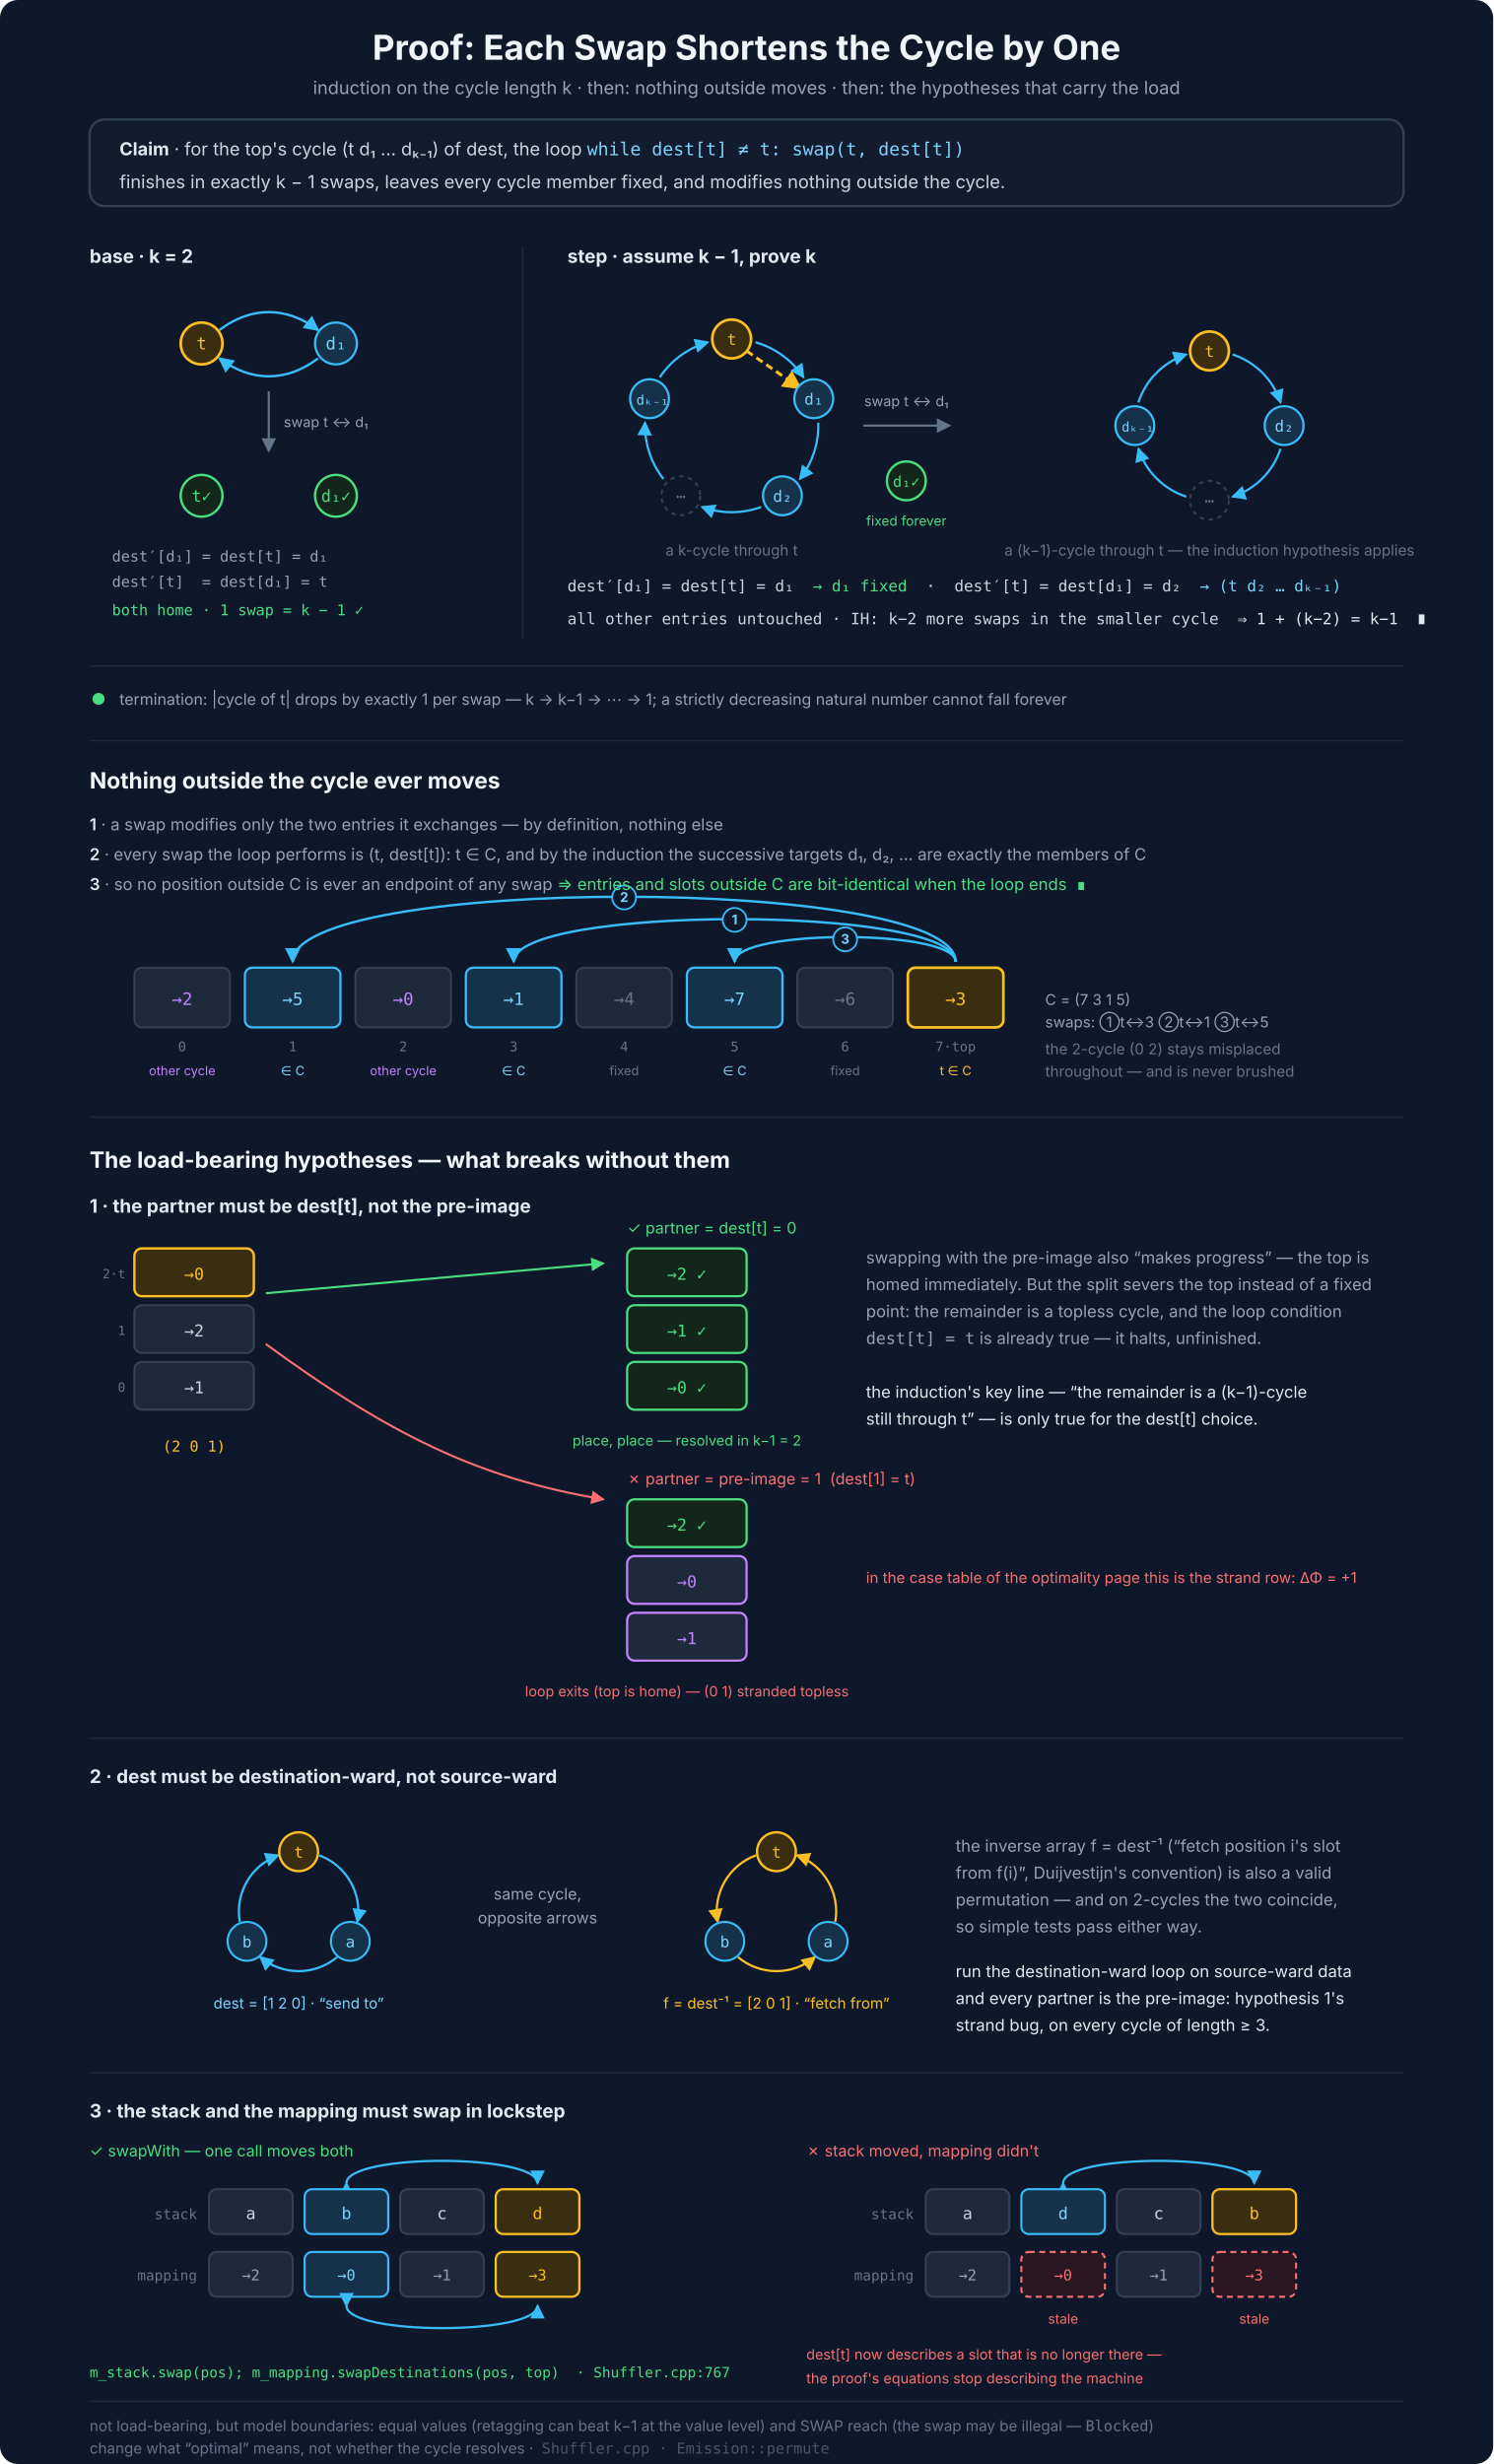
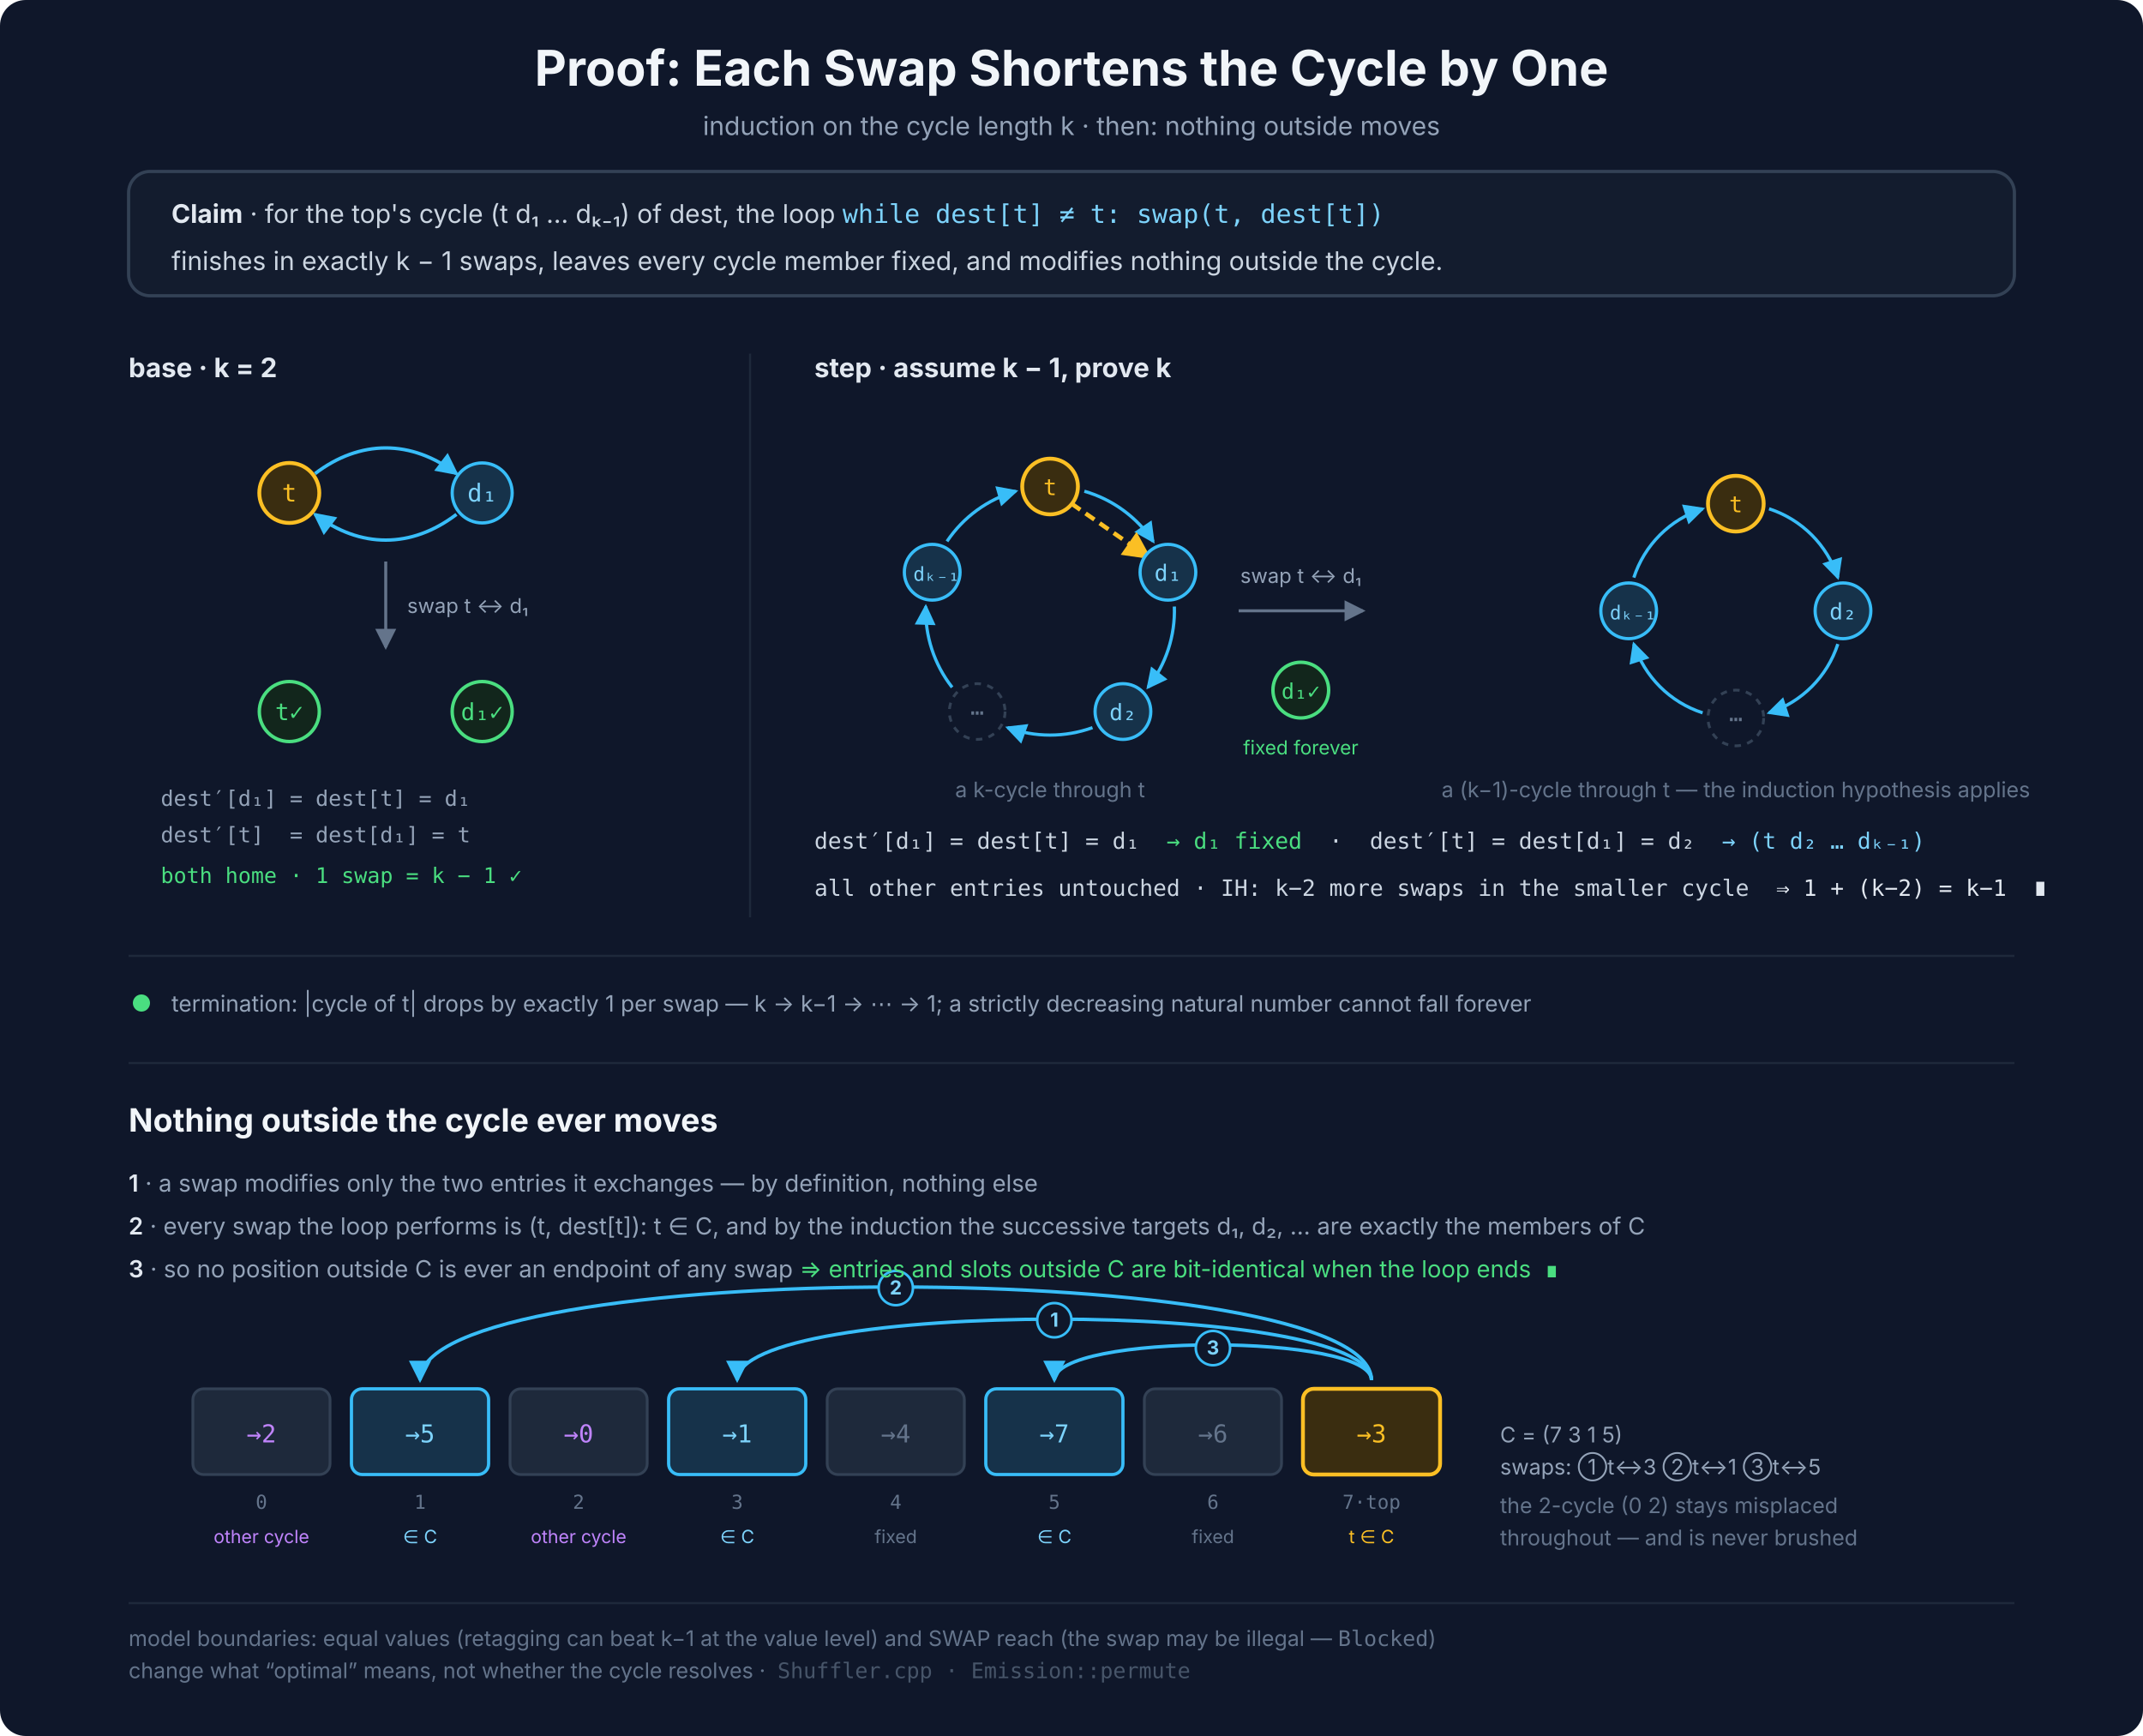
- <svg xmlns="http://www.w3.org/2000/svg" width="1000" height="1650" viewBox="0 0 1000 1650" font-family="system-ui, -apple-system, 'Segoe UI', sans-serif">
+ <svg xmlns="http://www.w3.org/2000/svg" width="1000" height="810" viewBox="0 0 1000 810" font-family="system-ui, -apple-system, 'Segoe UI', sans-serif">
  <defs>
    <marker id="pB" viewBox="0 0 8 8" markerWidth="6.5" markerHeight="6.5" refX="7" refY="4" orient="auto">
      <path d="M0,0 L8,4 L0,8 z" fill="#38bdf8" />
    </marker>
    <marker id="pS" viewBox="0 0 8 8" markerWidth="7" markerHeight="7" refX="7" refY="4" orient="auto">
      <path d="M0,0 L8,4 L0,8 z" fill="#64748b" />
    </marker>
    <marker id="pA" viewBox="0 0 8 8" markerWidth="6.5" markerHeight="6.5" refX="7" refY="4" orient="auto">
      <path d="M0,0 L8,4 L0,8 z" fill="#fbbf24" />
    </marker>
-     <marker id="pG" viewBox="0 0 8 8" markerWidth="6.5" markerHeight="6.5" refX="7" refY="4" orient="auto">
-       <path d="M0,0 L8,4 L0,8 z" fill="#4ade80" />
-     </marker>
-     <marker id="pR" viewBox="0 0 8 8" markerWidth="6.5" markerHeight="6.5" refX="7" refY="4" orient="auto">
-       <path d="M0,0 L8,4 L0,8 z" fill="#f87171" />
-     </marker>
  </defs>
-   <rect width="1000" height="1650" rx="12" fill="#0f172a" />
+   <rect width="1000" height="810" rx="12" fill="#0f172a" />
  <text x="500" y="40" text-anchor="middle" font-size="23" font-weight="700" fill="#f1f5f9">Proof: Each Swap Shortens the Cycle by One</text>
-   <text x="500" y="63" text-anchor="middle" font-size="12" fill="#94a3b8">induction on the cycle length k · then: nothing outside moves · then: the hypotheses that carry the load</text>
+   <text x="500" y="63" text-anchor="middle" font-size="12" fill="#94a3b8">induction on the cycle length k · then: nothing outside moves</text>
  <rect x="60" y="80" width="880" height="58" rx="10" fill="#131c2e" stroke="#334155" stroke-width="1.5" />
  <text x="80" y="104" font-size="12" fill="#cbd5e1">
    <tspan font-weight="700" fill="#e2e8f0">Claim</tspan> · for the top's cycle (t d₁ … dₖ₋₁) of dest, the loop <tspan font-family="ui-monospace, 'SF Mono', Menlo, monospace" fill="#7dd3fc">while dest[t] ≠ t: swap(t, dest[t])</tspan>
  </text>
  <text x="80" y="126" font-size="12" fill="#cbd5e1">finishes in exactly k − 1 swaps, leaves every cycle member fixed, and modifies nothing outside the cycle.</text>
  <text x="60" y="176" font-size="12.5" font-weight="700" fill="#e2e8f0">base · k = 2</text>
  <g stroke="#38bdf8" stroke-width="1.6" fill="none">
    <path d="M 147 221 C 168 205, 192 205, 213 221" marker-end="url(#pB)" />
    <path d="M 213 240 C 192 256, 168 256, 147 240" marker-end="url(#pB)" />
  </g>
  <g font-family="ui-monospace, 'SF Mono', Menlo, monospace" font-size="11.5" text-anchor="middle">
    <circle cx="135" cy="230" r="14" fill="#3a2d10" stroke="#fbbf24" stroke-width="1.8" />
    <text x="135" y="234" fill="#fbbf24">t</text>
    <circle cx="225" cy="230" r="14" fill="#16324a" stroke="#38bdf8" stroke-width="1.5" />
    <text x="225" y="234" fill="#7dd3fc">d₁</text>
  </g>
  <line x1="180" y1="262" x2="180" y2="302" stroke="#64748b" stroke-width="1.4" marker-end="url(#pS)" />
  <text x="190" y="286" font-size="9.5" fill="#94a3b8">swap t ↔ d₁</text>
  <g font-family="ui-monospace, 'SF Mono', Menlo, monospace" font-size="11" text-anchor="middle">
    <circle cx="135" cy="332" r="14" fill="#12261c" stroke="#4ade80" stroke-width="1.6" />
    <text x="135" y="336" fill="#4ade80">t✓</text>
    <circle cx="225" cy="332" r="14" fill="#12261c" stroke="#4ade80" stroke-width="1.6" />
    <text x="225" y="336" fill="#4ade80">d₁✓</text>
  </g>
  <g font-family="ui-monospace, 'SF Mono', Menlo, monospace" font-size="10" fill="#94a3b8">
    <text x="75" y="376">dest′[d₁] = dest[t] = d₁</text>
    <text x="75" y="393">dest′[t]  = dest[d₁] = t</text>
    <text x="75" y="412" fill="#4ade80">both home · 1 swap = k − 1 ✓</text>
  </g>
  <line x1="350" y1="165" x2="350" y2="428" stroke="#1e293b" stroke-width="1" />
  <text x="380" y="176" font-size="12.5" font-weight="700" fill="#e2e8f0">step · assume k − 1, prove k</text>
  <g stroke="#38bdf8" stroke-width="1.5" fill="none">
    <path d="M 506 229.2 A 58 58 0 0 1 538.1 252.6" marker-end="url(#pB)" />
    <path d="M 548 283 A 58 58 0 0 1 535.7 320.7" marker-end="url(#pB)" />
    <path d="M 509.8 339.5 A 58 58 0 0 1 470.2 339.5" marker-end="url(#pB)" />
    <path d="M 444.3 320.7 A 58 58 0 0 1 432 283" marker-end="url(#pB)" />
    <path d="M 441.9 252.6 A 58 58 0 0 1 474 229.2" marker-end="url(#pB)" />
  </g>
  <line x1="500" y1="235" x2="536" y2="260" stroke="#fbbf24" stroke-width="2" stroke-dasharray="5 3" marker-start="url(#pA)" marker-end="url(#pA)" />
  <g font-family="ui-monospace, 'SF Mono', Menlo, monospace" font-size="10.5" text-anchor="middle">
    <circle cx="490" cy="227" r="13" fill="#3a2d10" stroke="#fbbf24" stroke-width="1.8" />
    <text x="490" y="231" fill="#fbbf24">t</text>
    <circle cx="545" cy="267" r="13" fill="#16324a" stroke="#38bdf8" stroke-width="1.5" />
    <text x="545" y="271" fill="#7dd3fc">d₁</text>
    <circle cx="524" cy="332" r="13" fill="#16324a" stroke="#38bdf8" stroke-width="1.5" />
    <text x="524" y="336" fill="#7dd3fc">d₂</text>
    <circle cx="456" cy="332" r="13" fill="none" stroke="#334155" stroke-width="1.3" stroke-dasharray="3 3" />
    <text x="456" y="336" fill="#64748b">⋯</text>
    <circle cx="435" cy="267" r="13" fill="#16324a" stroke="#38bdf8" stroke-width="1.5" />
    <text x="437" y="271" fill="#7dd3fc" font-size="9">dₖ₋₁</text>
  </g>
  <text x="490" y="372" text-anchor="middle" font-size="10" fill="#64748b">a k-cycle through t</text>
  <line x1="578" y1="285" x2="636" y2="285" stroke="#64748b" stroke-width="1.4" marker-end="url(#pS)" />
  <text x="607" y="272" text-anchor="middle" font-size="9.5" fill="#94a3b8">swap t ↔ d₁</text>
  <circle cx="607" cy="322" r="13" fill="#12261c" stroke="#4ade80" stroke-width="1.6" />
  <text x="607" y="326" text-anchor="middle" font-family="ui-monospace, 'SF Mono', Menlo, monospace" font-size="10" fill="#4ade80">d₁✓</text>
  <text x="607" y="352" text-anchor="middle" font-size="9" fill="#4ade80">fixed forever</text>
  <g stroke="#38bdf8" stroke-width="1.5" fill="none">
    <path d="M 825.5 237.4 A 50 50 0 0 1 857.6 269.5" marker-end="url(#pB)" />
    <path d="M 857.6 300.5 A 50 50 0 0 1 825.5 332.6" marker-end="url(#pB)" />
    <path d="M 794.5 332.6 A 50 50 0 0 1 762.4 300.5" marker-end="url(#pB)" />
    <path d="M 762.4 269.5 A 50 50 0 0 1 794.5 237.4" marker-end="url(#pB)" />
  </g>
  <g font-family="ui-monospace, 'SF Mono', Menlo, monospace" font-size="10.5" text-anchor="middle">
    <circle cx="810" cy="235" r="13" fill="#3a2d10" stroke="#fbbf24" stroke-width="1.8" />
    <text x="810" y="239" fill="#fbbf24">t</text>
    <circle cx="860" cy="285" r="13" fill="#16324a" stroke="#38bdf8" stroke-width="1.5" />
    <text x="860" y="289" fill="#7dd3fc">d₂</text>
    <circle cx="810" cy="335" r="13" fill="none" stroke="#334155" stroke-width="1.3" stroke-dasharray="3 3" />
    <text x="810" y="339" fill="#64748b">⋯</text>
    <circle cx="760" cy="285" r="13" fill="#16324a" stroke="#38bdf8" stroke-width="1.5" />
    <text x="762" y="289" fill="#7dd3fc" font-size="9">dₖ₋₁</text>
  </g>
  <text x="810" y="372" text-anchor="middle" font-size="10" fill="#64748b">a (k−1)-cycle through t — the induction hypothesis applies</text>
  <g font-family="ui-monospace, 'SF Mono', Menlo, monospace" font-size="10.5" fill="#cbd5e1">
    <text x="380" y="396">dest′[d₁] = dest[t] = d₁  <tspan fill="#4ade80">→ d₁ fixed</tspan>  ·  dest′[t] = dest[d₁] = d₂  <tspan fill="#7dd3fc">→ (t d₂ … dₖ₋₁)</tspan>
    </text>
    <text x="380" y="418">all other entries untouched · IH: k−2 more swaps in the smaller cycle  <tspan fill="#e2e8f0">⇒ 1 + (k−2) = k−1  ∎</tspan>
    </text>
  </g>
  <line x1="60" y1="446" x2="940" y2="446" stroke="#1e293b" stroke-width="1" />
  <circle cx="66" cy="468" r="4" fill="#4ade80" />
  <text x="80" y="472" font-size="10.5" fill="#94a3b8">termination: |cycle of t| drops by exactly 1 per swap — k → k−1 → ⋯ → 1; a strictly decreasing natural number cannot fall forever</text>
  <line x1="60" y1="496" x2="940" y2="496" stroke="#1e293b" stroke-width="1" />
  <text x="60" y="528" font-size="15" font-weight="700" fill="#f1f5f9">Nothing outside the cycle ever moves</text>
  <path d="M 640 644 C 640 606, 344 606, 344 644" fill="none" stroke="#38bdf8" stroke-width="1.6" marker-end="url(#pB)" />
  <path d="M 640 644 C 640 586, 196 586, 196 644" fill="none" stroke="#38bdf8" stroke-width="1.6" marker-end="url(#pB)" />
  <path d="M 640 644 C 640 622, 492 622, 492 644" fill="none" stroke="#38bdf8" stroke-width="1.6" marker-end="url(#pB)" />
  <g font-size="9" font-weight="700" text-anchor="middle">
    <circle cx="492" cy="616" r="8" fill="#0f172a" stroke="#38bdf8" stroke-width="1.2" />
    <text x="492" y="619" fill="#7dd3fc">1</text>
    <circle cx="418" cy="601" r="8" fill="#0f172a" stroke="#38bdf8" stroke-width="1.2" />
    <text x="418" y="604" fill="#7dd3fc">2</text>
    <circle cx="566" cy="629" r="8" fill="#0f172a" stroke="#38bdf8" stroke-width="1.2" />
    <text x="566" y="632" fill="#7dd3fc">3</text>
  </g>
  <g font-family="ui-monospace, 'SF Mono', Menlo, monospace" font-size="11.5" text-anchor="middle">
    <rect x="90" y="648" width="64" height="40" rx="5" fill="#1e293b" stroke="#334155" stroke-width="1.3" />
    <text x="122" y="673" fill="#c084fc">→2</text>
    <rect x="164" y="648" width="64" height="40" rx="5" fill="#16324a" stroke="#38bdf8" stroke-width="1.5" />
    <text x="196" y="673" fill="#7dd3fc">→5</text>
    <rect x="238" y="648" width="64" height="40" rx="5" fill="#1e293b" stroke="#334155" stroke-width="1.3" />
    <text x="270" y="673" fill="#c084fc">→0</text>
    <rect x="312" y="648" width="64" height="40" rx="5" fill="#16324a" stroke="#38bdf8" stroke-width="1.5" />
    <text x="344" y="673" fill="#7dd3fc">→1</text>
    <rect x="386" y="648" width="64" height="40" rx="5" fill="#1e293b" stroke="#334155" stroke-width="1.3" />
    <text x="418" y="673" fill="#64748b">→4</text>
    <rect x="460" y="648" width="64" height="40" rx="5" fill="#16324a" stroke="#38bdf8" stroke-width="1.5" />
    <text x="492" y="673" fill="#7dd3fc">→7</text>
    <rect x="534" y="648" width="64" height="40" rx="5" fill="#1e293b" stroke="#334155" stroke-width="1.3" />
    <text x="566" y="673" fill="#64748b">→6</text>
    <rect x="608" y="648" width="64" height="40" rx="5" fill="#3a2d10" stroke="#fbbf24" stroke-width="1.8" />
    <text x="640" y="673" fill="#fbbf24">→3</text>
  </g>
  <g font-size="9" fill="#64748b" text-anchor="middle" font-family="ui-monospace, 'SF Mono', Menlo, monospace">
    <text x="122" y="704">0</text>
    <text x="196" y="704">1</text>
    <text x="270" y="704">2</text>
    <text x="344" y="704">3</text>
    <text x="418" y="704">4</text>
    <text x="492" y="704">5</text>
    <text x="566" y="704">6</text>
    <text x="640" y="704">7·top</text>
  </g>
  <g font-size="8.5" text-anchor="middle">
    <text x="122" y="720" fill="#c084fc">other cycle</text>
    <text x="196" y="720" fill="#7dd3fc">∈ C</text>
    <text x="270" y="720" fill="#c084fc">other cycle</text>
    <text x="344" y="720" fill="#7dd3fc">∈ C</text>
    <text x="418" y="720" fill="#64748b">fixed</text>
    <text x="492" y="720" fill="#7dd3fc">∈ C</text>
    <text x="566" y="720" fill="#64748b">fixed</text>
    <text x="640" y="720" fill="#fbbf24">t ∈ C</text>
  </g>
  <text x="700" y="673" font-size="10" fill="#94a3b8">C = (7 3 1 5)</text>
  <text x="700" y="688" font-size="10" fill="#94a3b8">swaps: ①t↔3 ②t↔1 ③t↔5</text>
  <g font-size="11" fill="#94a3b8">
    <text x="60" y="556">
      <tspan fill="#e2e8f0" font-weight="600">1</tspan> · a swap modifies only the two entries it exchanges — by definition, nothing else</text>
    <text x="60" y="576">
      <tspan fill="#e2e8f0" font-weight="600">2</tspan> · every swap the loop performs is (t, dest[t]): t ∈ C, and by the induction the successive targets d₁, d₂, … are exactly the members of C</text>
    <text x="60" y="596">
      <tspan fill="#e2e8f0" font-weight="600">3</tspan> · so no position outside C is ever an endpoint of any swap <tspan fill="#4ade80">⇒ entries and slots outside C are bit-identical when the loop ends  ∎</tspan>
    </text>
  </g>
  <text x="700" y="706" font-size="10" fill="#64748b">the 2-cycle (0 2) stays misplaced</text>
  <text x="700" y="721" font-size="10" fill="#64748b">throughout — and is never brushed</text>
  <line x1="60" y1="748" x2="940" y2="748" stroke="#1e293b" stroke-width="1" />
-   <text x="60" y="782" font-size="15" font-weight="700" fill="#f1f5f9">The load-bearing hypotheses — what breaks without them</text>
-   <text x="60" y="812" font-size="12.5" font-weight="700" fill="#e2e8f0">1 · the partner must be dest[t], not the pre-image</text>
-   <g font-size="8.5" fill="#64748b" text-anchor="end" font-family="ui-monospace, 'SF Mono', Menlo, monospace">
-     <text x="84" y="856">2·t</text>
-     <text x="84" y="894">1</text>
-     <text x="84" y="932">0</text>
-   </g>
-   <g font-family="ui-monospace, 'SF Mono', Menlo, monospace" font-size="11" text-anchor="middle">
-     <rect x="90" y="836" width="80" height="32" rx="5" fill="#3a2d10" stroke="#fbbf24" stroke-width="1.6" />
-     <text x="130" y="857" fill="#fbbf24">→0</text>
-     <rect x="90" y="874" width="80" height="32" rx="5" fill="#1e293b" stroke="#334155" stroke-width="1.4" />
-     <text x="130" y="895" fill="#cbd5e1">→2</text>
-     <rect x="90" y="912" width="80" height="32" rx="5" fill="#1e293b" stroke="#334155" stroke-width="1.4" />
-     <text x="130" y="933" fill="#cbd5e1">→1</text>
-   </g>
-   <text x="130" y="972" text-anchor="middle" font-family="ui-monospace, 'SF Mono', Menlo, monospace" font-size="10" fill="#fbbf24">(2 0 1)</text>
-   <line x1="178" y1="866" x2="404" y2="846" stroke="#4ade80" stroke-width="1.4" marker-end="url(#pG)" />
-   <path d="M 178 900 C 260 960, 320 990, 404 1004" fill="none" stroke="#f87171" stroke-width="1.4" marker-end="url(#pR)" />
-   <text x="420" y="826" font-size="10.5" fill="#4ade80">✓ partner = dest[t] = 0</text>
-   <g font-family="ui-monospace, 'SF Mono', Menlo, monospace" font-size="11" text-anchor="middle">
-     <rect x="420" y="836" width="80" height="32" rx="5" fill="#12261c" stroke="#4ade80" stroke-width="1.5" />
-     <text x="460" y="857" fill="#4ade80">→2 ✓</text>
-     <rect x="420" y="874" width="80" height="32" rx="5" fill="#12261c" stroke="#4ade80" stroke-width="1.5" />
-     <text x="460" y="895" fill="#4ade80">→1 ✓</text>
-     <rect x="420" y="912" width="80" height="32" rx="5" fill="#12261c" stroke="#4ade80" stroke-width="1.5" />
-     <text x="460" y="933" fill="#4ade80">→0 ✓</text>
-   </g>
-   <text x="460" y="968" text-anchor="middle" font-size="9.5" fill="#4ade80">place, place — resolved in k−1 = 2</text>
-   <text x="420" y="994" font-size="10.5" fill="#f87171">✗ partner = pre-image = 1  (dest[1] = t)</text>
-   <g font-family="ui-monospace, 'SF Mono', Menlo, monospace" font-size="11" text-anchor="middle">
-     <rect x="420" y="1004" width="80" height="32" rx="5" fill="#12261c" stroke="#4ade80" stroke-width="1.5" />
-     <text x="460" y="1025" fill="#4ade80">→2 ✓</text>
-     <rect x="420" y="1042" width="80" height="32" rx="5" fill="#1e293b" stroke="#c084fc" stroke-width="1.5" />
-     <text x="460" y="1063" fill="#c084fc">→0</text>
-     <rect x="420" y="1080" width="80" height="32" rx="5" fill="#1e293b" stroke="#c084fc" stroke-width="1.5" />
-     <text x="460" y="1101" fill="#c084fc">→1</text>
-   </g>
-   <text x="460" y="1136" text-anchor="middle" font-size="9.5" fill="#f87171">loop exits (top is home) — (0 1) stranded topless</text>
-   <g font-size="11" fill="#94a3b8">
-     <text x="580" y="846">swapping with the pre-image also “makes progress” — the top is</text>
-     <text x="580" y="864">homed immediately. But the split severs the top instead of a fixed</text>
-     <text x="580" y="882">point: the remainder is a topless cycle, and the loop condition</text>
-     <text x="580" y="900">
-       <tspan font-family="ui-monospace, 'SF Mono', Menlo, monospace">dest[t] = t</tspan> is already true — it halts, unfinished.</text>
-     <text x="580" y="936" fill="#e2e8f0">the induction's key line — “the remainder is a (k−1)-cycle</text>
-     <text x="580" y="954" fill="#e2e8f0">still through t” — is only true for the dest[t] choice.</text>
-     <text x="580" y="1060" font-size="10" fill="#f87171">in the case table of the optimality page this is the strand row: ΔΦ = +1</text>
-   </g>
-   <line x1="60" y1="1164" x2="940" y2="1164" stroke="#1e293b" stroke-width="1" />
-   <text x="60" y="1194" font-size="12.5" font-weight="700" fill="#e2e8f0">2 · dest must be destination-ward, not source-ward</text>
-   <g stroke="#38bdf8" stroke-width="1.5" fill="none">
-     <path d="M 213.7 1242.4 A 40 40 0 0 1 239.4 1286.9" marker-end="url(#pB)" />
-     <path d="M 225.7 1310.6 A 40 40 0 0 1 174.3 1310.6" marker-end="url(#pB)" />
-     <path d="M 160.6 1286.9 A 40 40 0 0 1 186.3 1242.4" marker-end="url(#pB)" />
-   </g>
-   <g font-family="ui-monospace, 'SF Mono', Menlo, monospace" font-size="10.5" text-anchor="middle">
-     <circle cx="200" cy="1240" r="13" fill="#3a2d10" stroke="#fbbf24" stroke-width="1.6" />
-     <text x="200" y="1244" fill="#fbbf24">t</text>
-     <circle cx="234.6" cy="1300" r="13" fill="#16324a" stroke="#38bdf8" stroke-width="1.4" />
-     <text x="234.6" y="1304" fill="#7dd3fc">a</text>
-     <circle cx="165.4" cy="1300" r="13" fill="#16324a" stroke="#38bdf8" stroke-width="1.4" />
-     <text x="165.4" y="1304" fill="#7dd3fc">b</text>
-   </g>
-   <text x="200" y="1345" text-anchor="middle" font-size="10" fill="#7dd3fc">dest = [1 2 0] · “send to”</text>
-   <text x="360" y="1272" text-anchor="middle" font-size="10.5" fill="#94a3b8">same cycle,</text>
-   <text x="360" y="1288" text-anchor="middle" font-size="10.5" fill="#94a3b8">opposite arrows</text>
-   <g stroke="#fbbf24" stroke-width="1.5" fill="none">
-     <path d="M 506.3 1242.4 A 40 40 0 0 0 480.6 1286.9" marker-end="url(#pA)" />
-     <path d="M 494.3 1310.6 A 40 40 0 0 0 545.7 1310.6" marker-end="url(#pA)" />
-     <path d="M 559.4 1286.9 A 40 40 0 0 0 533.7 1242.4" marker-end="url(#pA)" />
-   </g>
-   <g font-family="ui-monospace, 'SF Mono', Menlo, monospace" font-size="10.5" text-anchor="middle">
-     <circle cx="520" cy="1240" r="13" fill="#3a2d10" stroke="#fbbf24" stroke-width="1.6" />
-     <text x="520" y="1244" fill="#fbbf24">t</text>
-     <circle cx="554.6" cy="1300" r="13" fill="#16324a" stroke="#38bdf8" stroke-width="1.4" />
-     <text x="554.6" y="1304" fill="#7dd3fc">a</text>
-     <circle cx="485.4" cy="1300" r="13" fill="#16324a" stroke="#38bdf8" stroke-width="1.4" />
-     <text x="485.4" y="1304" fill="#7dd3fc">b</text>
-   </g>
-   <text x="520" y="1345" text-anchor="middle" font-size="10" fill="#fbbf24">f = dest⁻¹ = [2 0 1] · “fetch from”</text>
-   <g font-size="11" fill="#94a3b8">
-     <text x="640" y="1240">the inverse array f = dest⁻¹ (“fetch position i's slot</text>
-     <text x="640" y="1258">from f(i)”, Duijvestijn's convention) is also a valid</text>
-     <text x="640" y="1276">permutation — and on 2-cycles the two coincide,</text>
-     <text x="640" y="1294">so simple tests pass either way.</text>
-     <text x="640" y="1324" fill="#e2e8f0">run the destination-ward loop on source-ward data</text>
-     <text x="640" y="1342" fill="#e2e8f0">and every partner is the pre-image: hypothesis 1's</text>
-     <text x="640" y="1360" fill="#e2e8f0">strand bug, on every cycle of length ≥ 3.</text>
-   </g>
-   <line x1="60" y1="1388" x2="940" y2="1388" stroke="#1e293b" stroke-width="1" />
-   <text x="60" y="1418" font-size="12.5" font-weight="700" fill="#e2e8f0">3 · the stack and the mapping must swap in lockstep</text>
-   <text x="60" y="1444" font-size="10.5" fill="#4ade80">✓ swapWith — one call moves both</text>
-   <path d="M 232 1462 C 232 1442, 360 1442, 360 1462" fill="none" stroke="#38bdf8" stroke-width="1.5" marker-start="url(#pB)" marker-end="url(#pB)" />
-   <g font-family="ui-monospace, 'SF Mono', Menlo, monospace" font-size="11" text-anchor="middle">
-     <rect x="140" y="1466" width="56" height="30" rx="5" fill="#1e293b" stroke="#334155" stroke-width="1.4" />
-     <text x="168" y="1486" fill="#cbd5e1">a</text>
-     <rect x="204" y="1466" width="56" height="30" rx="5" fill="#16324a" stroke="#38bdf8" stroke-width="1.4" />
-     <text x="232" y="1486" fill="#7dd3fc">b</text>
-     <rect x="268" y="1466" width="56" height="30" rx="5" fill="#1e293b" stroke="#334155" stroke-width="1.4" />
-     <text x="296" y="1486" fill="#cbd5e1">c</text>
-     <rect x="332" y="1466" width="56" height="30" rx="5" fill="#3a2d10" stroke="#fbbf24" stroke-width="1.5" />
-     <text x="360" y="1486" fill="#fbbf24">d</text>
-   </g>
-   <g font-family="ui-monospace, 'SF Mono', Menlo, monospace" font-size="10" text-anchor="middle">
-     <rect x="140" y="1508" width="56" height="30" rx="5" fill="#1e293b" stroke="#334155" stroke-width="1.4" />
-     <text x="168" y="1527" fill="#94a3b8">→2</text>
-     <rect x="204" y="1508" width="56" height="30" rx="5" fill="#16324a" stroke="#38bdf8" stroke-width="1.4" />
-     <text x="232" y="1527" fill="#7dd3fc">→0</text>
-     <rect x="268" y="1508" width="56" height="30" rx="5" fill="#1e293b" stroke="#334155" stroke-width="1.4" />
-     <text x="296" y="1527" fill="#94a3b8">→1</text>
-     <rect x="332" y="1508" width="56" height="30" rx="5" fill="#3a2d10" stroke="#fbbf24" stroke-width="1.5" />
-     <text x="360" y="1527" fill="#fbbf24">→3</text>
-   </g>
-   <path d="M 232 1544 C 232 1564, 360 1564, 360 1544" fill="none" stroke="#38bdf8" stroke-width="1.5" marker-start="url(#pB)" marker-end="url(#pB)" />
-   <g font-size="9.5" fill="#64748b" text-anchor="end" font-family="ui-monospace, 'SF Mono', Menlo, monospace">
-     <text x="132" y="1486">stack</text>
-     <text x="132" y="1527">mapping</text>
-   </g>
-   <text x="60" y="1592" font-size="9.5" font-family="ui-monospace, 'SF Mono', Menlo, monospace" fill="#4ade80">m_stack.swap(pos); m_mapping.swapDestinations(pos, top)  · Shuffler.cpp:767</text>
-   <text x="540" y="1444" font-size="10.5" fill="#f87171">✗ stack moved, mapping didn't</text>
-   <path d="M 712 1462 C 712 1442, 840 1442, 840 1462" fill="none" stroke="#38bdf8" stroke-width="1.5" marker-start="url(#pB)" marker-end="url(#pB)" />
-   <g font-family="ui-monospace, 'SF Mono', Menlo, monospace" font-size="11" text-anchor="middle">
-     <rect x="620" y="1466" width="56" height="30" rx="5" fill="#1e293b" stroke="#334155" stroke-width="1.4" />
-     <text x="648" y="1486" fill="#cbd5e1">a</text>
-     <rect x="684" y="1466" width="56" height="30" rx="5" fill="#16324a" stroke="#38bdf8" stroke-width="1.4" />
-     <text x="712" y="1486" fill="#7dd3fc">d</text>
-     <rect x="748" y="1466" width="56" height="30" rx="5" fill="#1e293b" stroke="#334155" stroke-width="1.4" />
-     <text x="776" y="1486" fill="#cbd5e1">c</text>
-     <rect x="812" y="1466" width="56" height="30" rx="5" fill="#3a2d10" stroke="#fbbf24" stroke-width="1.5" />
-     <text x="840" y="1486" fill="#fbbf24">b</text>
-   </g>
-   <g font-family="ui-monospace, 'SF Mono', Menlo, monospace" font-size="10" text-anchor="middle">
-     <rect x="620" y="1508" width="56" height="30" rx="5" fill="#1e293b" stroke="#334155" stroke-width="1.4" />
-     <text x="648" y="1527" fill="#94a3b8">→2</text>
-     <rect x="684" y="1508" width="56" height="30" rx="5" fill="#2a1721" stroke="#f87171" stroke-width="1.4" stroke-dasharray="4 3" />
-     <text x="712" y="1527" fill="#f87171">→0</text>
-     <rect x="748" y="1508" width="56" height="30" rx="5" fill="#1e293b" stroke="#334155" stroke-width="1.4" />
-     <text x="776" y="1527" fill="#94a3b8">→1</text>
-     <rect x="812" y="1508" width="56" height="30" rx="5" fill="#2a1721" stroke="#f87171" stroke-width="1.4" stroke-dasharray="4 3" />
-     <text x="840" y="1527" fill="#f87171">→3</text>
-   </g>
-   <g font-size="9.5" fill="#64748b" text-anchor="end" font-family="ui-monospace, 'SF Mono', Menlo, monospace">
-     <text x="612" y="1486">stack</text>
-     <text x="612" y="1527">mapping</text>
-   </g>
-   <text x="712" y="1556" font-size="9" fill="#f87171" text-anchor="middle">stale</text>
-   <text x="840" y="1556" font-size="9" fill="#f87171" text-anchor="middle">stale</text>
-   <text x="540" y="1580" font-size="9.5" fill="#f87171">dest[t] now describes a slot that is no longer there —</text>
-   <text x="540" y="1596" font-size="9.5" fill="#f87171">the proof's equations stop describing the machine</text>
-   <line x1="60" y1="1608" x2="940" y2="1608" stroke="#1e293b" stroke-width="1" />
-   <text x="60" y="1628" font-size="10" fill="#64748b">not load-bearing, but model boundaries: equal values (retagging can beat k−1 at the value level) and SWAP reach (the swap may be illegal — <tspan font-family="ui-monospace, 'SF Mono', Menlo, monospace">Blocked</tspan>)</text>
-   <text x="60" y="1643" font-size="10" fill="#64748b">change what “optimal” means, not whether the cycle resolves ·  <tspan font-family="ui-monospace, 'SF Mono', Menlo, monospace" fill="#475569">Shuffler.cpp · Emission::permute</tspan>
+   <text x="60" y="768" font-size="10" fill="#64748b">model boundaries: equal values (retagging can beat k−1 at the value level) and SWAP reach (the swap may be illegal — <tspan font-family="ui-monospace, 'SF Mono', Menlo, monospace">Blocked</tspan>)</text>
+   <text x="60" y="783" font-size="10" fill="#64748b">change what “optimal” means, not whether the cycle resolves ·  <tspan font-family="ui-monospace, 'SF Mono', Menlo, monospace" fill="#475569">Shuffler.cpp · Emission::permute</tspan>
  </text>
</svg>
